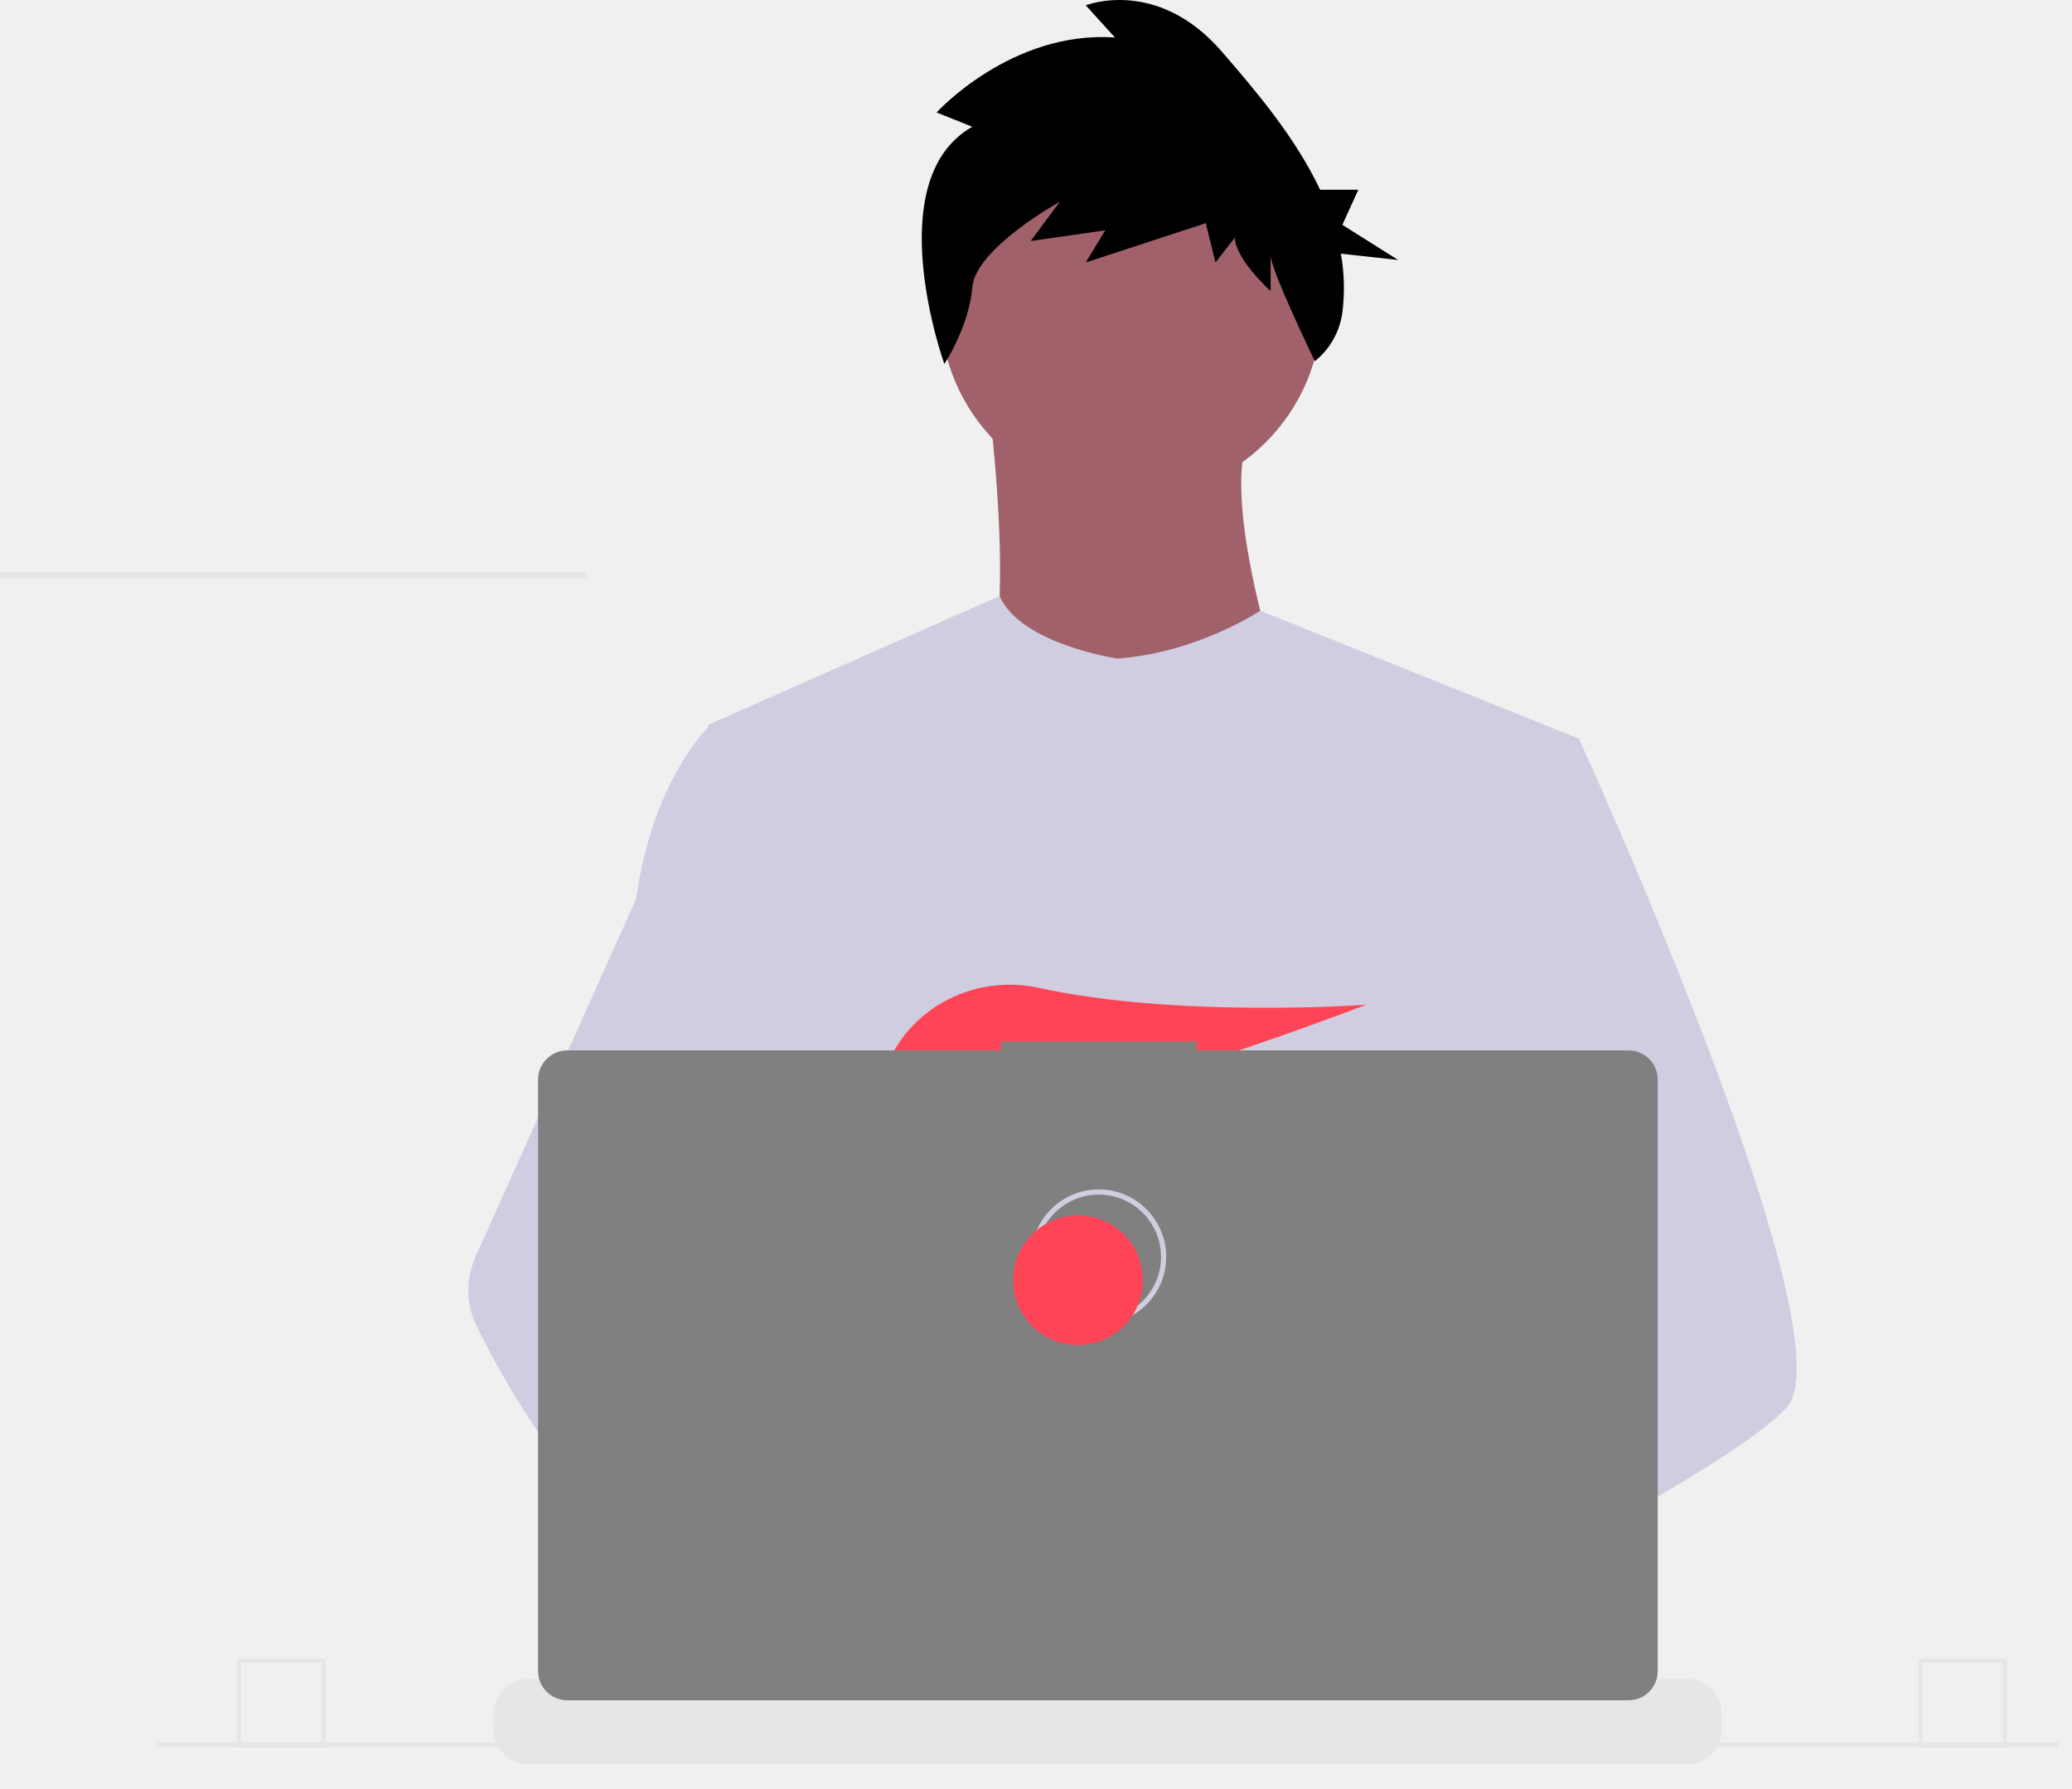
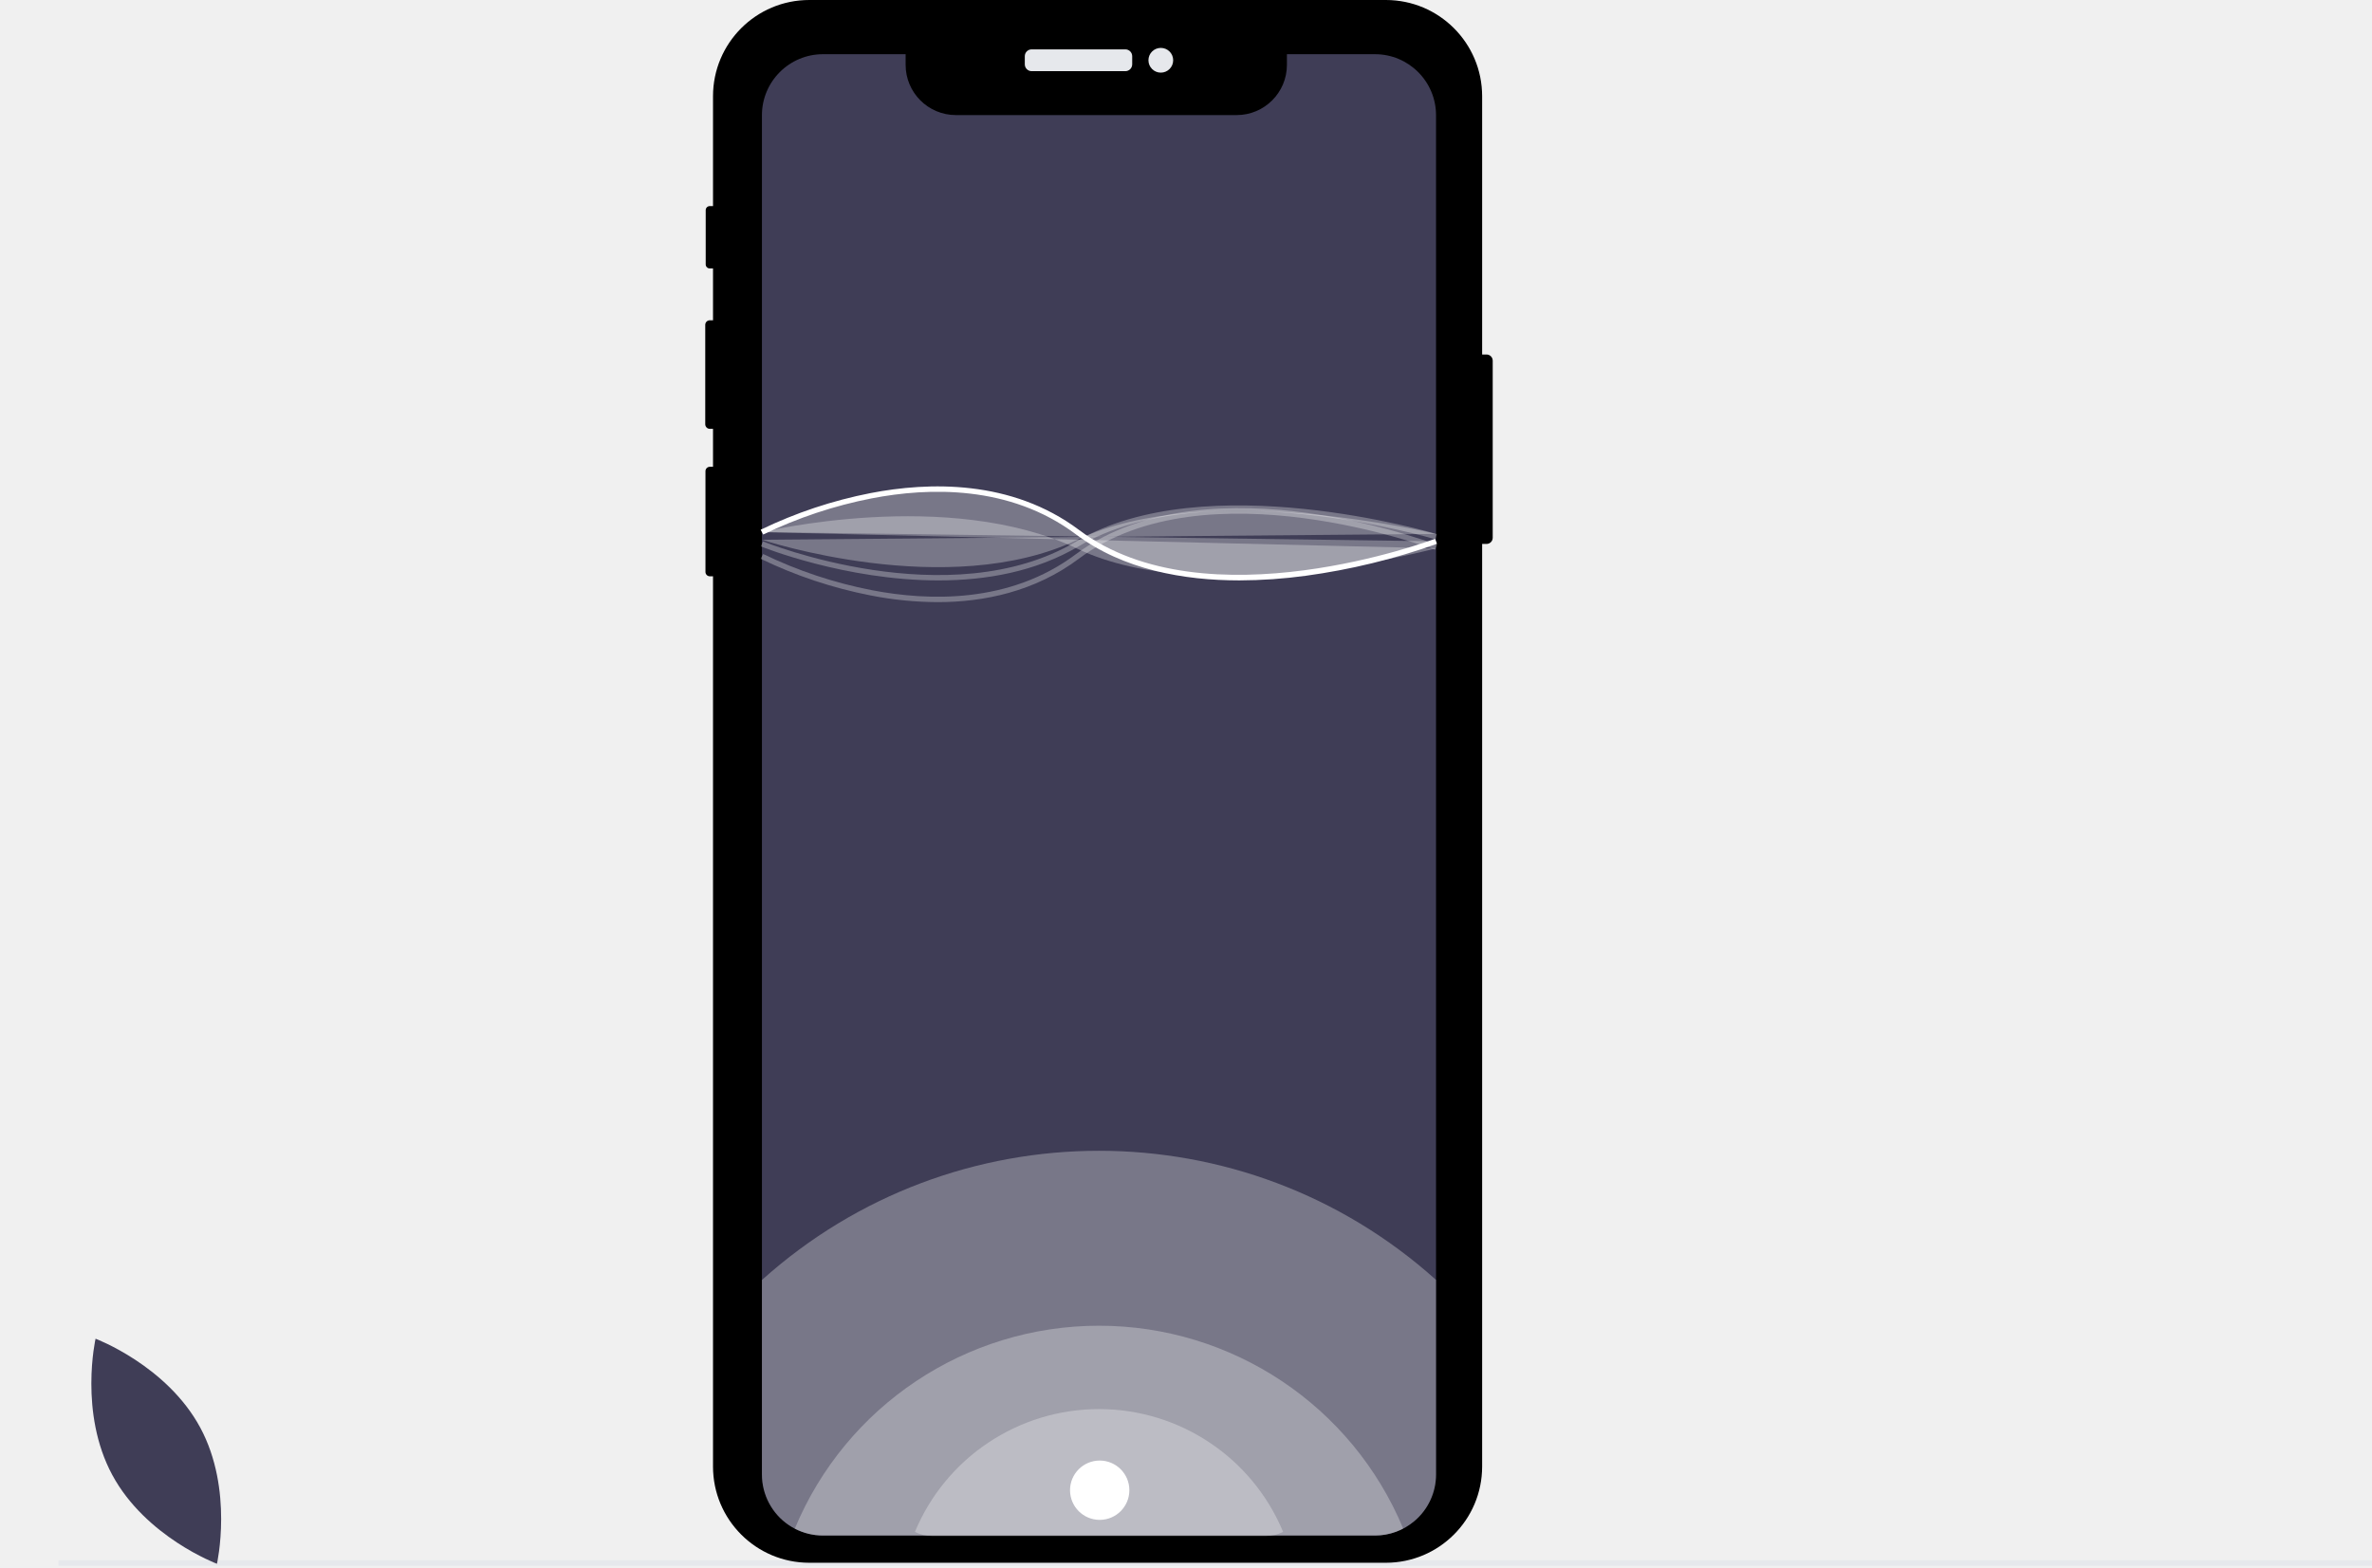
- <svg xmlns="http://www.w3.org/2000/svg" id="b4850822-491f-41e2-90b8-9be7376dfe8f" data-name="Layer 1" width="798.627" height="689.223" viewBox="0 0 798.627 689.223">
-   <circle cx="435.922" cy="118.405" r="73.536" fill="#a0616a" />
-   <path d="M581.722,260.562s13.855,104.443-7.46,116.166,126.823,12.789,126.823,12.789S668.047,298.928,682.968,271.219Z" transform="translate(-200.6864 -105.3887)" fill="#a0616a" />
-   <path d="M809.257,390.045l-12.32,56.1-26.05,118.69-.78,6.5-8.99,75.25-5.98,49.99-4.01,33.58c-24.38,12.53-42.05,21.18-42.05,21.18s-1.52-7.62-3.97-17.37c-17.11,5.13-48.77,13.64-75.6,15.34,9.77,10.89,14.26,21.12,8.17,28.67-18.38,22.76-94.26-24.92-120.8-42.7a71.841,71.841,0,0,0-.7,12.86l-20.31-15.62,2.01-35.94,3.39-60.81,4.26-76.26a80.064,80.064,0,0,1-3.37-10.03c-6.22-22.12-13.77-66.29-19.56-103.33-4.66-29.81-8.16-55-8.9-60.36-.1-.7-.15-1.06-.15-1.06l112.43-49.68c7.99,18.53,45.3,24.1,45.3,24.1,30.91-2.13,55.14-18.43,55.14-18.43Z" transform="translate(-200.6864 -105.3887)" fill="#d0cde1" />
-   <path d="M717.607,730.025s-4.76,1.63-12.5,3.94c-17.11,5.13-48.77,13.64-75.6,15.34-23.1,1.48-42.62-2.08-46.19-17.15-1.53-6.48.64-11.81,5.37-16.19,14.12-13.09,51-17.78,80.25-19.39,8.26-.45,15.9-.66,22.26-.74,10.8-.14,17.88.08,17.88.08l.17.66Z" transform="translate(-200.6864 -105.3887)" fill="#a0616a" />
-   <path d="M575.433,154.235,561.683,148.731s28.749-31.651,68.747-28.898l-11.25-12.385s27.499-11.009,52.498,17.89c13.141,15.191,28.346,33.048,37.825,53.163h14.725l-6.146,13.532,21.509,13.532-22.077-2.431a75.617,75.617,0,0,1,.599,22.445A29.041,29.041,0,0,1,707.48,244.576h0s-17.052-35.296-17.052-40.8V217.537s-13.749-12.385-13.749-20.642L669.179,206.528l-3.75-15.137-46.248,15.137,7.5-12.385-28.749,4.128,11.25-15.137s-32.499,17.89-33.749,33.027c-1.25,15.137-10.762,29.481-10.762,29.481S539.184,174.877,575.433,154.235Z" transform="translate(-200.6864 -105.3887)" fill="#000" />
-   <path d="M889.187,647.955c-7.49,8.12-26.05,20.35-48.55,33.59-8.37,4.92-17.28,9.99-26.37,15.03-21.69,12.03-44.4,23.95-63.14,33.58-24.38,12.53-42.05,21.18-42.05,21.18s-1.52-7.62-3.97-17.37c-3.28-13.05-8.22-29.92-13.37-37.39-.18-.26-.36-.5-.54-.74-1.5-1.97-3.01-3.12-4.5-3.12l74.42-46.13,32.16-19.94-23.17-55.31-29.06-69.38,17.54-55.81,17.63-56.1h33.04s10.94,23.88,24.93,57.18c2.09,4.98,4.25,10.17,6.45,15.53C869.417,532.755,905.297,630.505,889.187,647.955Z" transform="translate(-200.6864 -105.3887)" fill="#d0cde1" />
-   <path d="M637.677,777.975c-18.38,22.76-94.26-24.92-120.8-42.7-5.78-3.87-9.22-6.32-9.22-6.32l24.28-32.38,7.69-10.25s6.88,3.65,17.05,9.59c.37.22.74.44,1.12.66,8.77,5.15,19.78,11.88,30.89,19.39,15.33,10.37,30.83,22.2,40.82,33.34C639.277,760.195,643.767,770.425,637.677,777.975Z" transform="translate(-200.6864 -105.3887)" fill="#a0616a" />
-   <path d="M556.677,695.915a47.782,47.782,0,0,0-8.1.66c-22.99,3.95-29.77,24.76-31.7,38.7a71.841,71.841,0,0,0-.7,12.86l-20.31-15.62-7.4-5.69c-17.81-6.21-33.68-17.24-47.44-30.25a238.482,238.482,0,0,1-31.95-37.89,334.15,334.15,0,0,1-24.72-42.4,31.184,31.184,0,0,1-.43-26.45l25.15-56.05,36.76-81.92q.405-2.925.89-5.72c7.29-41.8,26.82-60.36,26.82-60.36h14.92l9.98,60.36,12.4,74.99-8.69,28.34-20.08,65.45,19.19,20.84Z" transform="translate(-200.6864 -105.3887)" fill="#d0cde1" />
-   <path d="M573.563,521.195l12.755,14.881c4.739-.904,9.687-1.965,14.784-3.158l-3.663-11.723,8.957,10.45c53.997-13.281,120.927-39.101,120.927-39.101s-72.257,5.298-126.208-6.489c-23.871-5.215-48.431,6.618-58.226,29.002-5.694,13.011-4.799,24.283,15.394,24.283a133.375,133.375,0,0,0,20.353-1.914Z" transform="translate(-200.6864 -105.3887)" fill="#FE4557" />
-   <path d="M864.337,765.775v6.07a13.34,13.34,0,0,1-.91,4.87,13.688,13.688,0,0,1-.97,2,13.437,13.437,0,0,1-11.55,6.56h-446.55a13.437,13.437,0,0,1-11.55-6.56,13.682,13.682,0,0,1-.97-2,13.34,13.34,0,0,1-.91-4.87v-6.07a13.426,13.426,0,0,1,13.43-13.43h25.74v-2.83a.559.559,0,0,1,.56-.56h13.43a.559.559,0,0,1,.56.56v2.83h8.39v-2.83a.559.559,0,0,1,.56-.56h13.43a.559.559,0,0,1,.56.56v2.83h8.4v-2.83a.559.559,0,0,1,.56-.56h13.43a.559.559,0,0,1,.56.56v2.83h8.39v-2.83a.559.559,0,0,1,.56-.56h13.43a.559.559,0,0,1,.56.56v2.83h8.39v-2.83a.559.559,0,0,1,.56-.56h13.43a.559.559,0,0,1,.56.56v2.83h8.4v-2.83a.559.559,0,0,1,.56-.56h13.43a.559.559,0,0,1,.56.56v2.83h8.39v-2.83a.559.559,0,0,1,.56-.56h105.2a.559.559,0,0,1,.56.56v2.83h8.4v-2.83a.559.559,0,0,1,.56-.56h13.43a.566.566,0,0,1,.56.56v2.83h8.39v-2.83a.559.559,0,0,1,.56-.56h13.43a.559.559,0,0,1,.56.56v2.83h8.39v-2.83a.559.559,0,0,1,.56-.56h13.43a.559.559,0,0,1,.56.56v2.83h8.4v-2.83a.559.559,0,0,1,.56-.56h13.43a.557.557,0,0,1,.55.56v2.83h8.4v-2.83a.559.559,0,0,1,.56-.56h13.43a.559.559,0,0,1,.56.56v2.83h8.39v-2.83a.559.559,0,0,1,.56-.56h13.43a.559.559,0,0,1,.56.56v2.83h39.17A13.426,13.426,0,0,1,864.337,765.775Z" transform="translate(-200.6864 -105.3887)" fill="#e6e6e6" />
-   <rect x="60.5" y="671.326" width="733" height="2" fill="#e6e6e6" />
-   <path d="M828.381,510.145H661.938v-3.431H586.466v3.431h-167.129a11.259,11.259,0,0,0-11.259,11.259V749.315a11.259,11.259,0,0,0,11.259,11.259H828.381a11.259,11.259,0,0,0,11.259-11.259V521.404A11.259,11.259,0,0,0,828.381,510.145Z" transform="translate(-200.6864 -105.3887)" fill="#808080" />
-   <circle cx="423.5" cy="484.326" r="25" fill="none" stroke="#d0cde1" stroke-miterlimit="10" stroke-width="2" />
-   <circle cx="415.5" cy="493.326" r="25" fill="#FE4557" />
-   <path d="M292.136,744.612v34h34v-34Zm32.52,32.52h-31.05v-31.04h31.05Z" transform="translate(-200.6864 -105.3887)" fill="#e6e6e6" />
-   <path d="M940.136,744.612v34h34v-34Zm32.52,32.52h-31.05v-31.04h31.05Z" transform="translate(-200.6864 -105.3887)" fill="#e6e6e6" />
-   <rect y="220.44" width="226" height="2.404" fill="#e6e6e6" />
+ <svg xmlns="http://www.w3.org/2000/svg" id="f7bb3db6-0aca-42e3-bcc4-5e9b3a55e19d" data-name="Layer 1" width="879.5" height="581.351" viewBox="0 0 879.5 581.351">
+   <rect x="21.672" y="578.662" width="857.828" height="2" fill="#e6e8ec" />
+   <path d="M713.725,293.085v65.68a2.296,2.296,0,0,1-2.29,2.29h-1.63v342.15a35.702,35.702,0,0,1-35.7,35.7H460.315a35.693,35.693,0,0,1-35.69-35.7v-330.15h-1.18a1.618,1.618,0,0,1-1.62-1.61v-37.38a1.62,1.62,0,0,1,1.62-1.62h1.18v-14.08H423.435a1.696,1.696,0,0,1-1.69-1.7v-36.87a1.694,1.694,0,0,1,1.69-1.69H424.625v-19.22H423.415a1.498,1.498,0,0,1-1.5-1.5v-20.12a1.507,1.507,0,0,1,1.5-1.51H424.625v-40.74a35.691,35.691,0,0,1,35.69-35.69H674.105a35.7,35.7,0,0,1,35.7,35.69v95.78H711.435A2.296,2.296,0,0,1,713.725,293.085Z" transform="translate(-160.25 -159.3247)" fill="#000" />
+   <rect x="379.979" y="18.307" width="39.823" height="8.086" rx="2.542" fill="#e6e8ec" />
+   <circle cx="430.41" cy="22.35" r="4.587" fill="#e6e8ec" />
+   <path d="M692.71,202.075v504.09a22.58,22.58,0,0,1-7.96,17.23,22.642,22.642,0,0,1-14.69,5.41H465.41a22.587,22.587,0,0,1-10.46-2.55,21.155,21.155,0,0,1-2.2-1.3,22.668,22.668,0,0,1-9.99-18.79v-504.09a22.649,22.649,0,0,1,22.65-22.65h30.63v3.93a18.65,18.65,0,0,0,18.65,18.65H618.77a18.65,18.65,0,0,0,18.65-18.65v-3.93h32.64A22.643,22.643,0,0,1,692.71,202.075Z" transform="translate(-160.25 -159.3247)" fill="#3f3d56" />
+   <path d="M692.71,634.005v72.16a22.58,22.58,0,0,1-7.96,17.23,22.642,22.642,0,0,1-14.69,5.41H465.41a22.587,22.587,0,0,1-10.46-2.55,21.155,21.155,0,0,1-2.2-1.3,22.668,22.668,0,0,1-9.99-18.79v-72.13a186.971,186.971,0,0,1,249.95-.03Z" transform="translate(-160.25 -159.3247)" fill="#fff" opacity="0.3" />
+   <path d="M680.54,726.235a22.41,22.41,0,0,1-10.48,2.57H465.41a22.587,22.587,0,0,1-10.46-2.55,122.161,122.161,0,0,1,225.59-.02Z" transform="translate(-160.25 -159.3247)" fill="#fff" opacity="0.3" />
+   <path d="M636,727.445A13.561,13.561,0,0,1,629.658,729H505.82a13.668,13.668,0,0,1-6.33-1.543A73.923,73.923,0,0,1,636,727.445Z" transform="translate(-160.25 -159.3247)" fill="#fff" opacity="0.3" />
+   <path d="M619.796,374.575c-20.529,0-43.058-3.909-60.646-17.1-24.487-18.365-54.657-17.385-75.653-13.328a164.863,164.863,0,0,0-40.274,13.415l-.925-1.773a166.957,166.957,0,0,1,40.768-13.595c21.409-4.144,52.197-5.134,77.285,13.682,47,35.25,131.158,3.59,132.001,3.268l.717,1.867a242.355,242.355,0,0,1-48.706,11.857A186.202,186.202,0,0,1,619.796,374.575Z" transform="translate(-160.25 -159.3247)" fill="#fff" />
+   <path d="M442.75,356.675s69-16.712,117,6.17,133-.17,133-.17" transform="translate(-160.25 -159.3247)" fill="#fff" opacity="0.3" />
+   <path d="M507.891,382.636a131.456,131.456,0,0,1-24.826-2.479A166.957,166.957,0,0,1,442.297,366.562l.925-1.773a164.862,164.862,0,0,0,40.274,13.415c20.996,4.057,51.166,5.037,75.653-13.328,25.066-18.8,60.177-18.747,85.212-15.392a242.355,242.355,0,0,1,48.706,11.857l-.717,1.867c-.845-.324-85.001-31.983-132.001,3.268C543.898,378.814,524.993,382.636,507.891,382.636Z" transform="translate(-160.25 -159.3247)" fill="#fff" opacity="0.3" />
+   <path d="M508.231,374.584c-34.634,0-65.391-12.425-65.852-12.615l.762-1.85c.685.282,69.088,27.899,116.1.064,47.825-28.32,132.906-3.041,133.759-2.782l-.58,1.914c-.845-.256-85.093-25.281-132.161,2.589C544.197,371.415,525.719,374.584,508.231,374.584Z" transform="translate(-160.25 -159.3247)" fill="#fff" opacity="0.3" />
+   <path d="M442.76,359.505s68.99,22.882,116.99,0,132.96-2.162,132.96-2.162" transform="translate(-160.25 -159.3247)" fill="#fff" opacity="0.3" />
+   <path d="M201.884,706.341c12.428,23.049,38.806,32.944,38.806,32.944s6.227-27.475-6.201-50.524-38.806-32.944-38.806-32.944S189.456,683.292,201.884,706.341Z" transform="translate(-160.25 -159.3247)" fill="#3f3d56" />
+   <path d="M442.76,356.675s68.99-36,116.99,0,132.96,3.402,132.96,3.402" transform="translate(-160.25 -159.3247)" fill="#fff" opacity="0.3" />
+   <circle cx="407.75" cy="552.675" r="11" fill="#fff" />
</svg>
